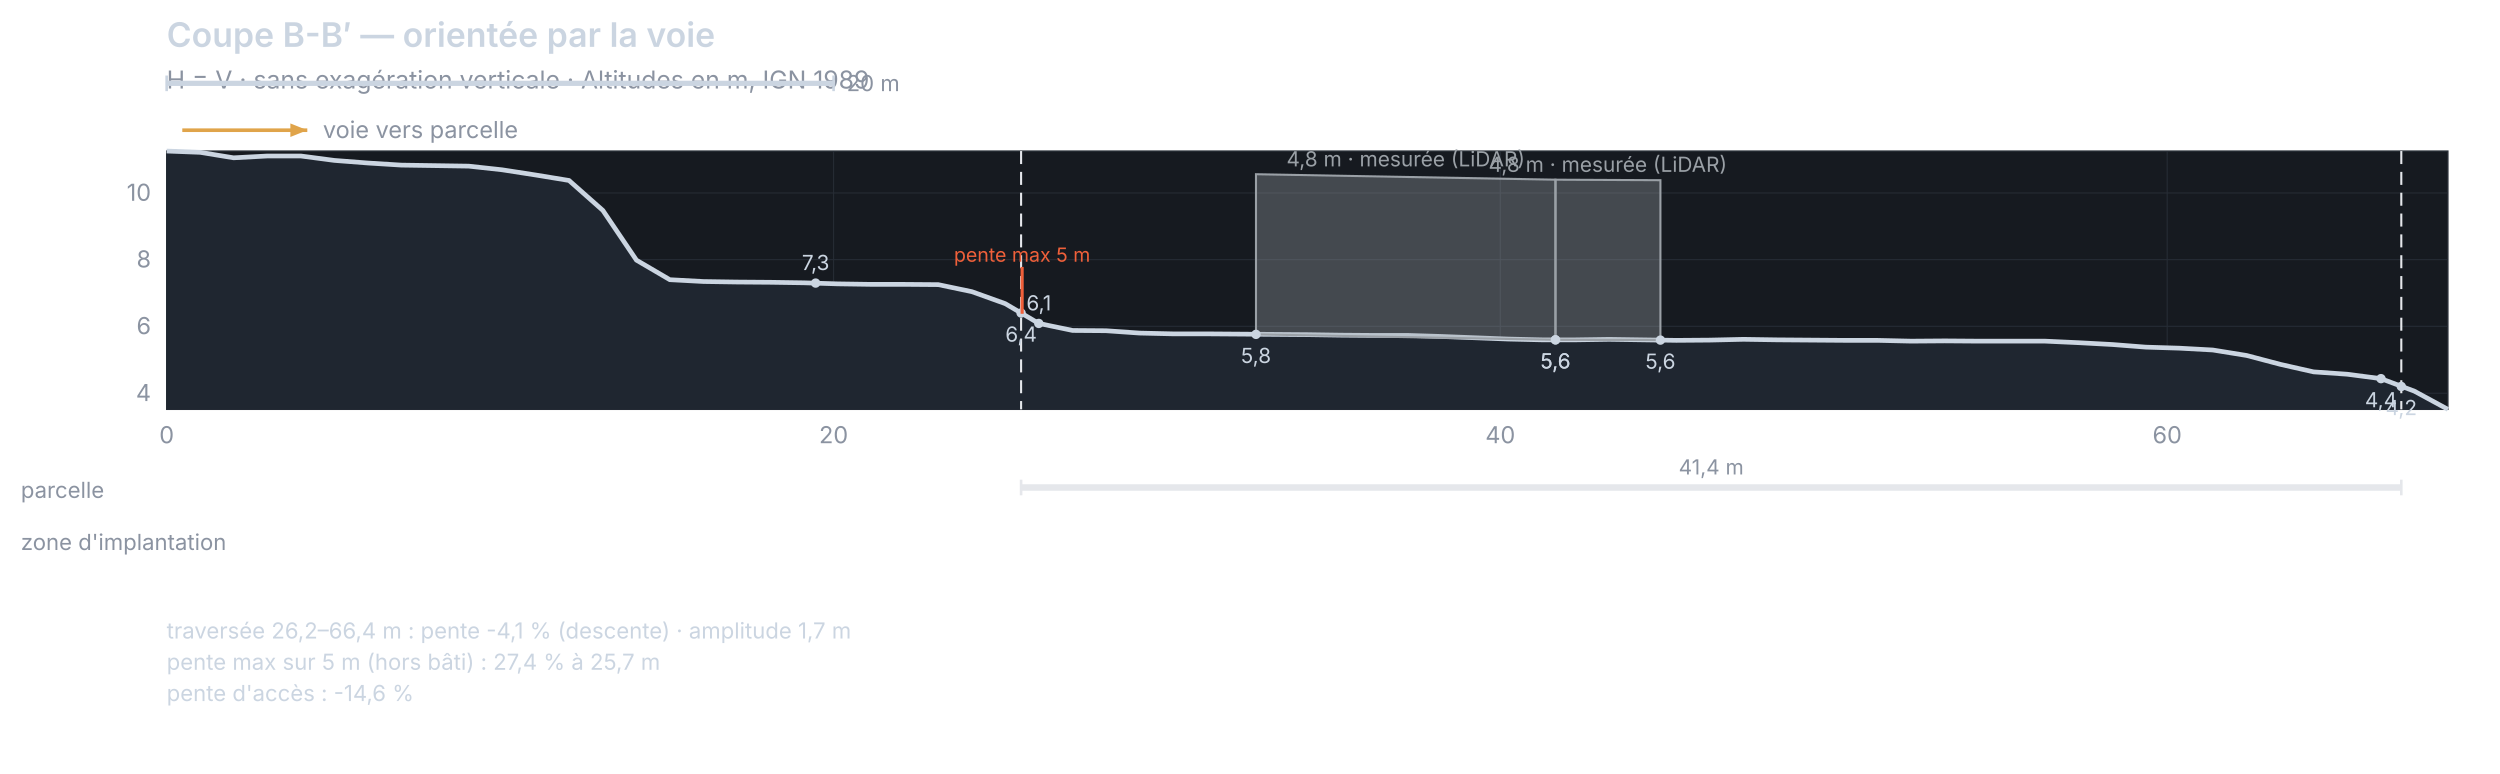
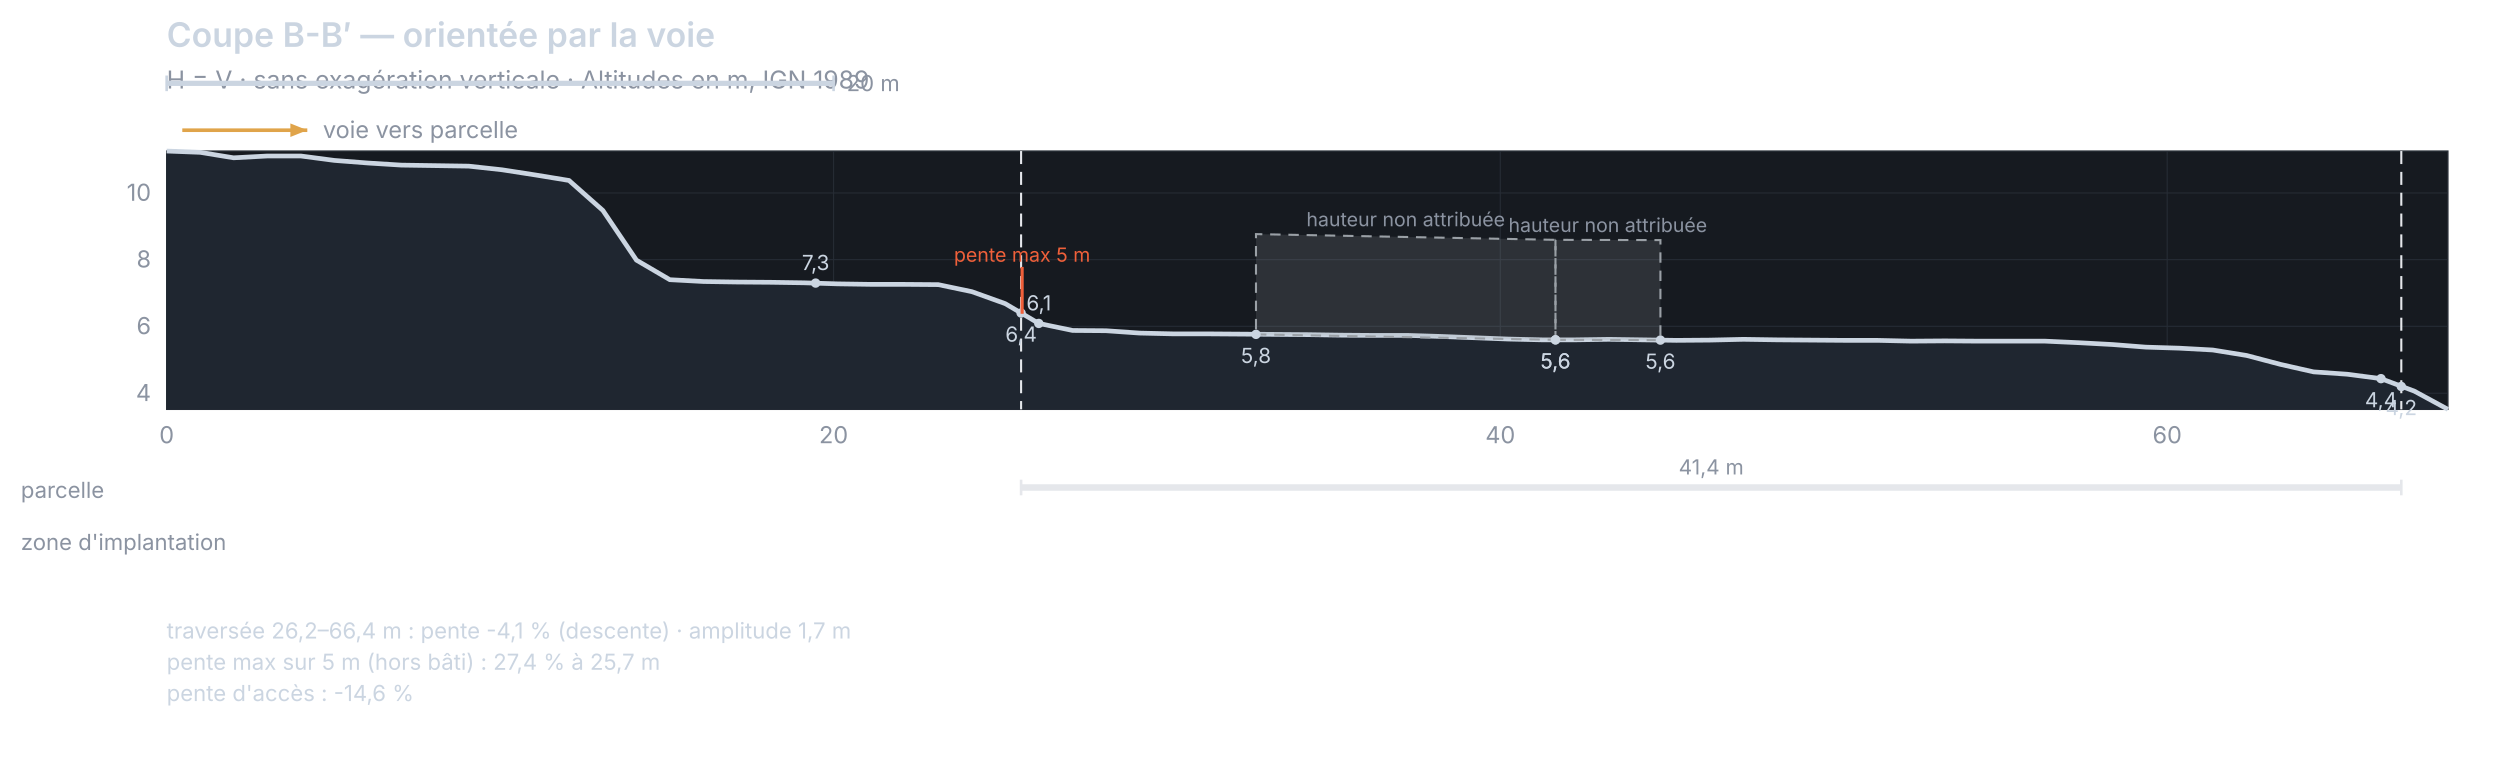
<svg xmlns="http://www.w3.org/2000/svg" viewBox="0 0 960 297" width="960" height="297" role="img" aria-label="Coupe B-B′ — orientée par la voie" font-family="Inter, sans-serif" style="background:#0f1115">
  <rect x="64.0" y="58" width="876.0" height="99.2" fill="#161a20" stroke="#262c35" stroke-width="0.5" />
  <line x1="64.0" y1="58" x2="64.0" y2="157.2" stroke="#262c35" stroke-width="0.4" />
  <text x="64.0" y="170.2" text-anchor="middle" font-size="9" fill="#8b93a1">0</text>
  <line x1="320.1" y1="58" x2="320.1" y2="157.2" stroke="#262c35" stroke-width="0.4" />
  <text x="320.1" y="170.2" text-anchor="middle" font-size="9" fill="#8b93a1">20</text>
  <line x1="576.1" y1="58" x2="576.1" y2="157.2" stroke="#262c35" stroke-width="0.4" />
  <text x="576.1" y="170.2" text-anchor="middle" font-size="9" fill="#8b93a1">40</text>
  <line x1="832.2" y1="58" x2="832.2" y2="157.2" stroke="#262c35" stroke-width="0.4" />
  <text x="832.2" y="170.2" text-anchor="middle" font-size="9" fill="#8b93a1">60</text>
  <line x1="64.0" y1="151.0" x2="940.0" y2="151.0" stroke="#262c35" stroke-width="0.4" />
  <text x="58.0" y="154.0" text-anchor="end" font-size="9" fill="#8b93a1">4</text>
  <line x1="64.0" y1="125.3" x2="940.0" y2="125.3" stroke="#262c35" stroke-width="0.4" />
  <text x="58.0" y="128.3" text-anchor="end" font-size="9" fill="#8b93a1">6</text>
  <line x1="64.0" y1="99.7" x2="940.0" y2="99.7" stroke="#262c35" stroke-width="0.4" />
  <text x="58.0" y="102.7" text-anchor="end" font-size="9" fill="#8b93a1">8</text>
  <line x1="64.0" y1="74.1" x2="940.0" y2="74.1" stroke="#262c35" stroke-width="0.4" />
  <text x="58.0" y="77.1" text-anchor="end" font-size="9" fill="#8b93a1">10</text>
  <polygon points="64.0,58.0 76.9,58.5 89.7,60.6 102.7,59.9 115.5,59.9 128.4,61.6 141.3,62.6 154.1,63.4 167.1,63.6 180.0,63.8 192.8,65.2 205.7,67.2 218.5,69.3 231.5,80.8 244.4,99.9 257.2,107.4 270.1,108.1 282.9,108.3 295.9,108.4 308.8,108.6 321.6,109.0 334.5,109.2 347.5,109.2 360.3,109.3 373.2,112.0 386.0,116.6 398.9,124.2 411.9,126.9 424.7,127.0 437.6,127.9 450.4,128.2 463.3,128.2 476.3,128.3 489.1,128.4 502.0,128.5 514.8,128.7 527.7,128.8 540.7,128.8 553.5,129.2 566.4,129.7 579.3,130.2 592.1,130.5 605.1,130.5 617.9,130.3 630.8,130.5 643.7,130.7 656.5,130.6 669.5,130.3 682.3,130.5 695.2,130.6 708.1,130.7 720.9,130.7 733.9,131.0 746.8,130.9 759.6,131.0 772.5,131.0 785.3,131.0 798.3,131.6 811.2,132.3 824.0,133.3 836.9,133.7 849.7,134.4 862.7,136.5 875.6,139.9 888.4,142.8 901.3,143.7 914.3,145.4 927.1,150.2 940.0,157.2 940.0,157.2 64.0,157.2" fill="#1f2630" stroke="none" />
  <polyline points="64.0,58.0 76.9,58.5 89.7,60.6 102.7,59.9 115.5,59.9 128.4,61.6 141.3,62.6 154.1,63.4 167.1,63.6 180.0,63.8 192.8,65.2 205.7,67.2 218.5,69.3 231.5,80.8 244.4,99.9 257.2,107.4 270.1,108.1 282.9,108.3 295.9,108.4 308.8,108.6 321.6,109.0 334.5,109.2 347.5,109.2 360.3,109.3 373.2,112.0 386.0,116.6 398.9,124.2 411.9,126.9 424.7,127.0 437.6,127.9 450.4,128.2 463.3,128.2 476.3,128.3 489.1,128.4 502.0,128.5 514.8,128.7 527.7,128.8 540.7,128.8 553.5,129.2 566.4,129.7 579.3,130.2 592.1,130.5 605.1,130.5 617.9,130.3 630.8,130.5 643.7,130.7 656.5,130.6 669.5,130.3 682.3,130.5 695.2,130.6 708.1,130.7 720.9,130.7 733.9,131.0 746.8,130.9 759.6,131.0 772.5,131.0 785.3,131.0 798.3,131.6 811.2,132.3 824.0,133.3 836.9,133.7 849.7,134.4 862.7,136.5 875.6,139.9 888.4,142.8 901.3,143.7 914.3,145.4 927.1,150.2 940.0,157.2" fill="none" stroke="#cbd5e1" stroke-width="1.8" />
-   <polygon points="482.3,128.4 597.3,130.5 597.3,69.0 482.3,66.9" fill="#9aa0a6" fill-opacity="0.35" stroke="#9aa0a6" stroke-width="0.8" />
-   <text x="539.8" y="63.9" text-anchor="middle" font-size="8" fill="#9aa0a6">4,8 m · mesurée (LiDAR)</text>
-   <polygon points="597.3,130.5 637.6,130.6 637.6,69.2 597.3,69.0" fill="#9aa0a6" fill-opacity="0.35" stroke="#9aa0a6" stroke-width="0.8" />
-   <text x="617.4" y="66.0" text-anchor="middle" font-size="8" fill="#9aa0a6">4,8 m · mesurée (LiDAR)</text>
+   <polygon points="482.3,128.4 597.3,130.5 597.3,92.1 482.3,89.9" fill="#9aa0a6" fill-opacity="0.18" stroke="#9aa0a6" stroke-width="0.8" stroke-dasharray="4 3" />
+   <text x="539.8" y="86.9" text-anchor="middle" font-size="7.5" fill="#8b93a1">hauteur non attribuée</text>
+   <polygon points="597.3,130.5 637.6,130.6 637.6,92.2 597.3,92.1" fill="#9aa0a6" fill-opacity="0.18" stroke="#9aa0a6" stroke-width="0.8" stroke-dasharray="4 3" />
+   <text x="617.4" y="89.1" text-anchor="middle" font-size="7.5" fill="#8b93a1">hauteur non attribuée</text>
  <line x1="392.1" y1="58" x2="392.1" y2="157.2" stroke="#e5e7eb" stroke-width="0.8" stroke-dasharray="5 3" />
  <line x1="922.1" y1="58" x2="922.1" y2="157.2" stroke="#e5e7eb" stroke-width="0.8" stroke-dasharray="5 3" />
  <circle cx="313.2" cy="108.7" r="1.8" fill="#cbd5e1" />
  <text x="313.2" y="103.7" text-anchor="middle" font-size="8" fill="#cbd5e1">7,3</text>
  <circle cx="392.1" cy="120.2" r="1.8" fill="#cbd5e1" />
  <text x="392.1" y="131.2" text-anchor="middle" font-size="8" fill="#cbd5e1">6,4</text>
  <circle cx="922.1" cy="148.4" r="1.8" fill="#cbd5e1" />
  <text x="922.1" y="159.4" text-anchor="middle" font-size="8" fill="#cbd5e1">4,2</text>
  <circle cx="398.9" cy="124.2" r="1.8" fill="#cbd5e1" />
  <text x="398.9" y="119.2" text-anchor="middle" font-size="8" fill="#cbd5e1">6,1</text>
  <circle cx="914.3" cy="145.4" r="1.8" fill="#cbd5e1" />
  <text x="914.3" y="156.4" text-anchor="middle" font-size="8" fill="#cbd5e1">4,4</text>
  <circle cx="482.3" cy="128.4" r="1.8" fill="#cbd5e1" />
  <text x="482.3" y="139.4" text-anchor="middle" font-size="8" fill="#cbd5e1">5,8</text>
  <circle cx="597.3" cy="130.5" r="1.8" fill="#cbd5e1" />
  <text x="597.3" y="141.5" text-anchor="middle" font-size="8" fill="#cbd5e1">5,6</text>
  <circle cx="597.3" cy="130.5" r="1.8" fill="#cbd5e1" />
  <text x="597.3" y="141.5" text-anchor="middle" font-size="8" fill="#cbd5e1">5,6</text>
  <circle cx="637.6" cy="130.6" r="1.8" fill="#cbd5e1" />
  <text x="637.6" y="141.6" text-anchor="middle" font-size="8" fill="#cbd5e1">5,6</text>
  <line x1="70.0" y1="50.0" x2="118.0" y2="50.0" stroke="#e0a44a" stroke-width="1.4" />
  <polygon points="118.0,50.0 111.5,52.6 111.5,47.4" fill="#e0a44a" />
  <text x="124.0" y="53.0" font-size="9" fill="#8b93a1">voie vers parcelle</text>
  <text x="64" y="18" font-size="13" font-weight="600" fill="#cbd5e1">Coupe B-B′ — orientée par la voie</text>
  <text x="64" y="34" font-size="9.5" fill="#8b93a1">H = V · sans exagération verticale · Altitudes en m, IGN 1989</text>
  <line x1="64.0" y1="32.0" x2="320.1" y2="32.0" stroke="#cbd5e1" stroke-width="2" />
  <line x1="64.0" y1="29.0" x2="64.0" y2="35.0" stroke="#cbd5e1" stroke-width="1" />
  <line x1="320.1" y1="29.0" x2="320.1" y2="35.0" stroke="#cbd5e1" stroke-width="1" />
  <text x="325.1" y="35.0" font-size="8.5" fill="#8b93a1">20 m</text>
  <text x="8" y="191.2" font-size="8.5" fill="#8b93a1">parcelle</text>
  <line x1="392.1" y1="187.2" x2="922.1" y2="187.2" stroke="#e5e7eb" stroke-width="2.5" />
  <line x1="392.1" y1="184.2" x2="392.1" y2="190.2" stroke="#e5e7eb" stroke-width="1" />
  <line x1="922.1" y1="184.2" x2="922.1" y2="190.2" stroke="#e5e7eb" stroke-width="1" />
  <text x="657.1" y="182.2" text-anchor="middle" font-size="8" fill="#8b93a1">41,4 m</text>
  <text x="8" y="211.2" font-size="8.5" fill="#8b93a1">zone d'implantation</text>
  <line x1="392.5" y1="120.5" x2="392.5" y2="102.5" stroke="#f0603a" stroke-width="1.2" />
  <text x="392.5" y="100.5" text-anchor="middle" font-size="7.5" fill="#f0603a">pente max 5 m</text>
  <text x="64" y="245.2" font-size="8.5" fill="#cbd5e1">traversée 26,2–66,4 m : pente -4,1 % (descente) · amplitude 1,7 m</text>
  <text x="64" y="257.2" font-size="8.5" fill="#cbd5e1">pente max sur 5 m (hors bâti) : 27,4 % à 25,7 m</text>
  <text x="64" y="269.2" font-size="8.5" fill="#cbd5e1">pente d'accès : -14,6 %</text>
</svg>
